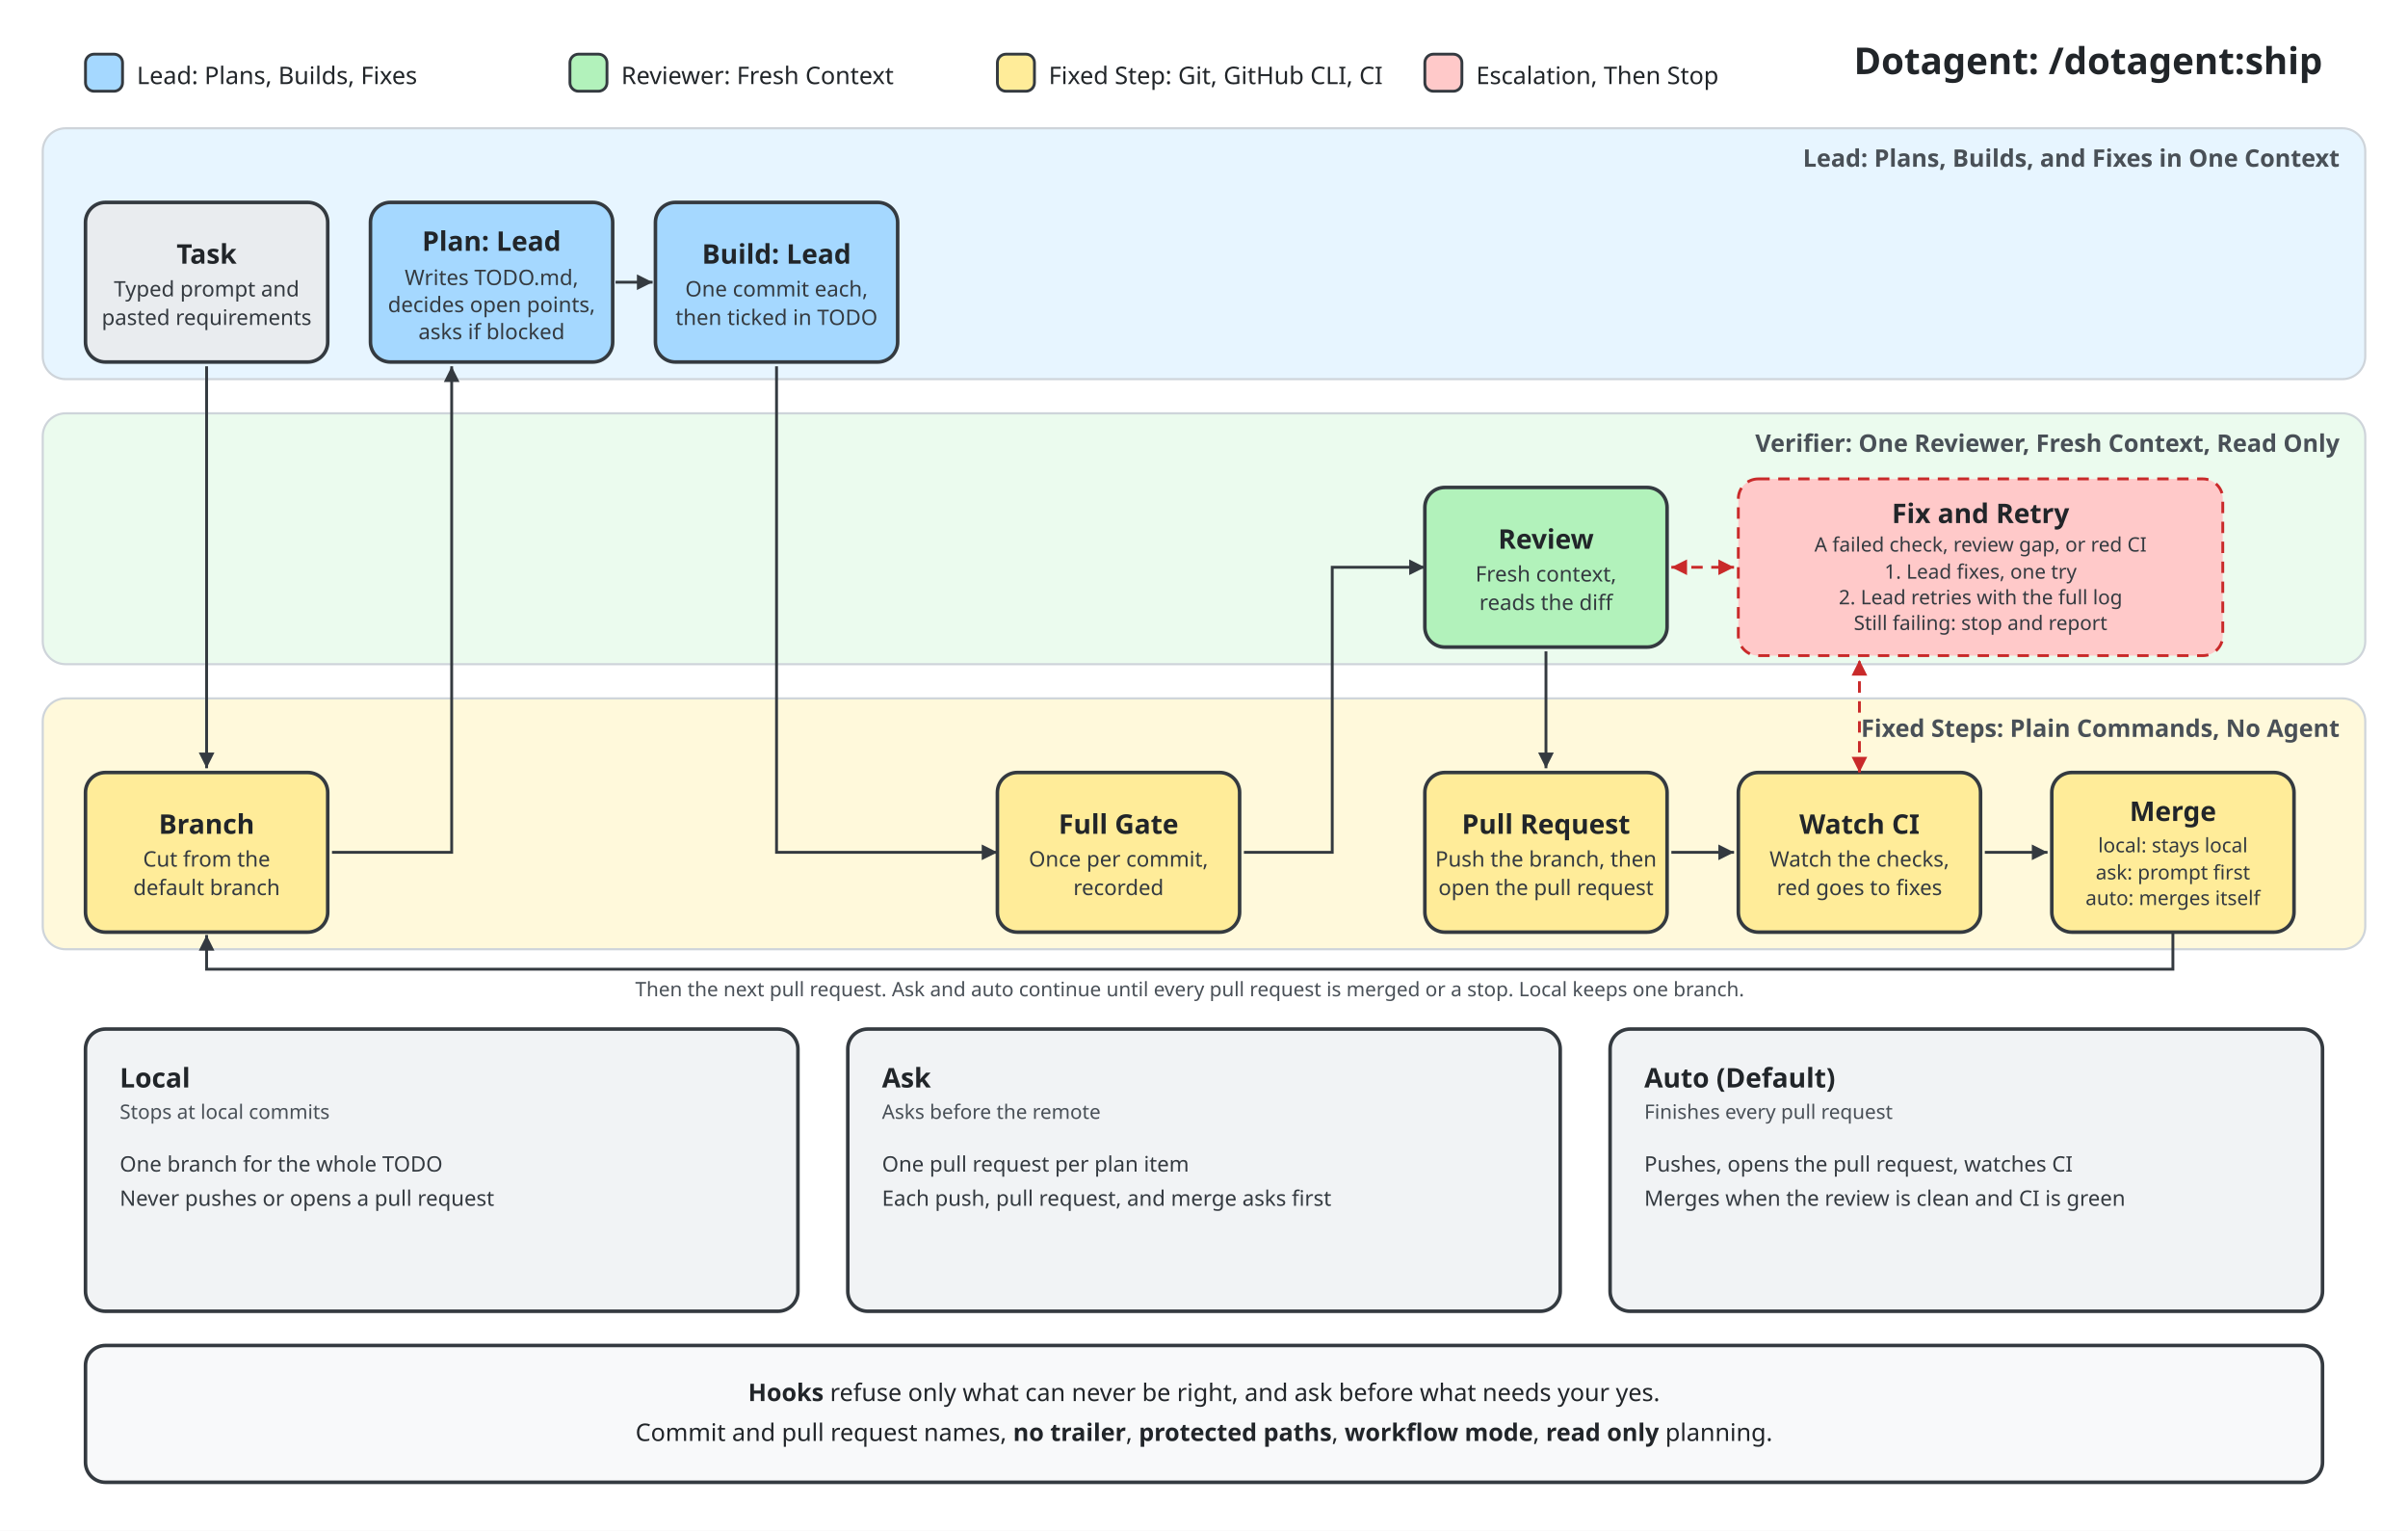
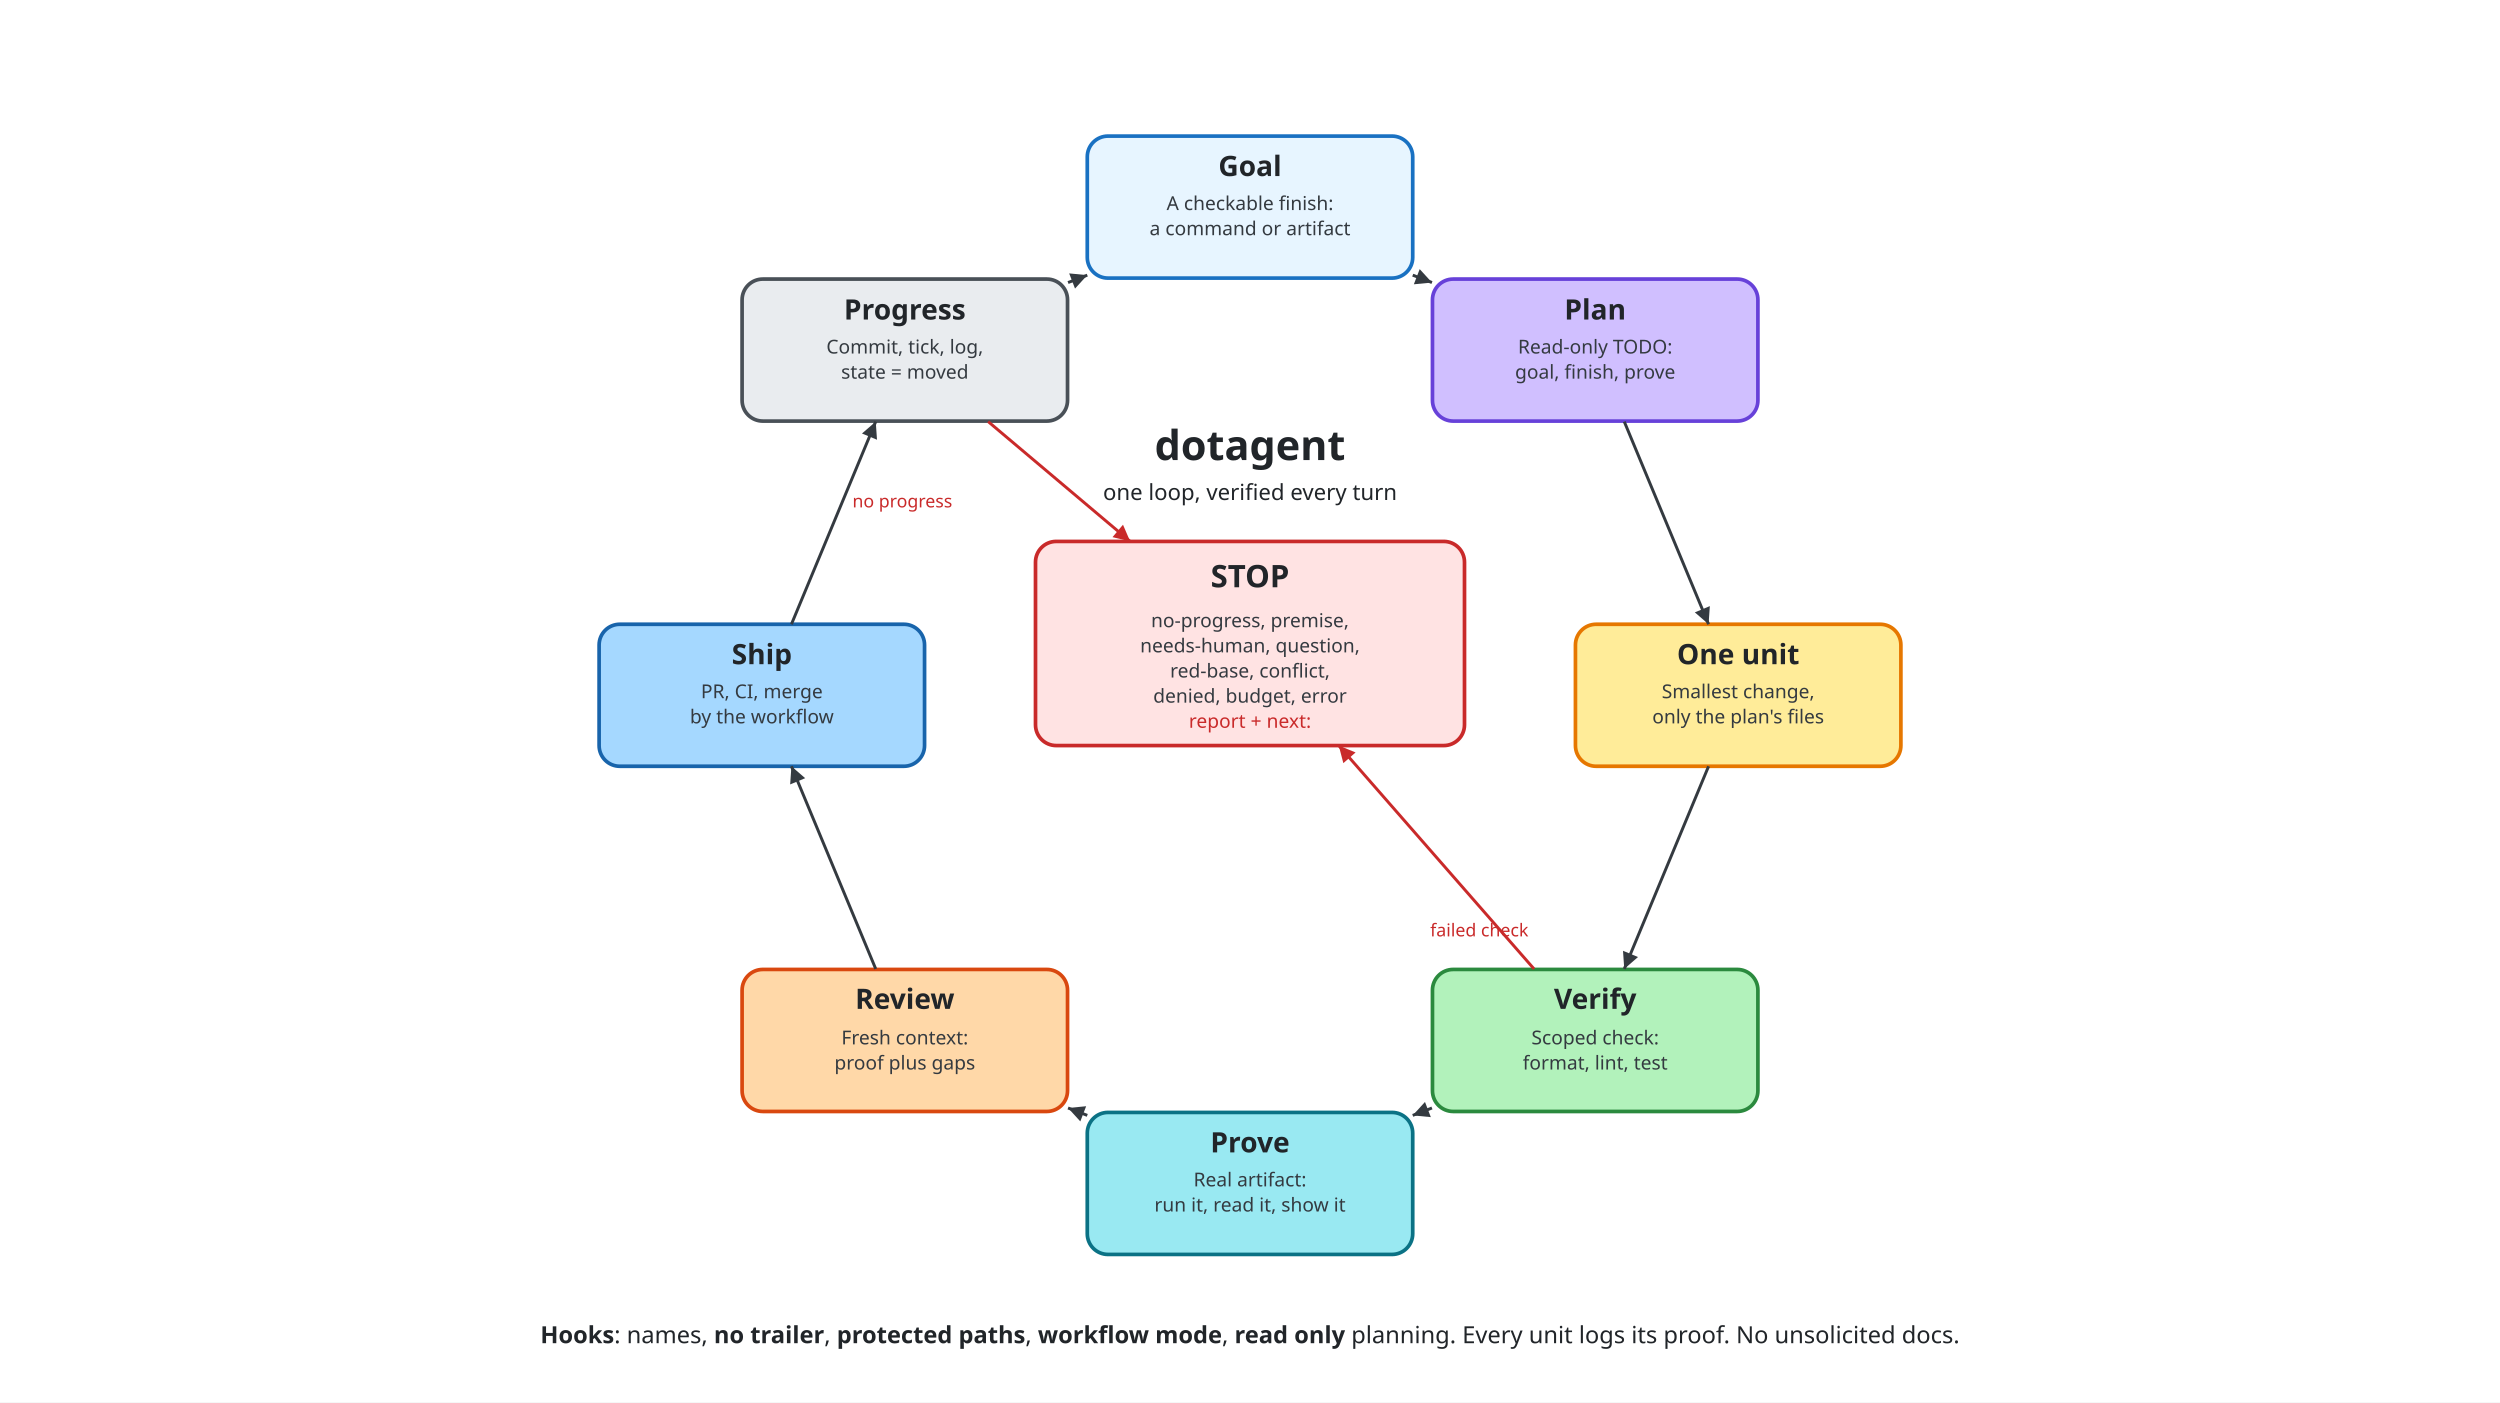
- <svg xmlns="http://www.w3.org/2000/svg" viewBox="0 0 1690 1074" width="1690" height="1074" font-family="sans-serif">
+ <svg xmlns="http://www.w3.org/2000/svg" viewBox="0 0 1690 948" width="1690" height="948" font-family="sans-serif">
  <defs>
    <marker id="a" viewBox="0 0 10 10" markerUnits="userSpaceOnUse" markerWidth="11" markerHeight="11" refX="10" refY="5" orient="auto-start-reverse">
      <path d="M0,0 L10,5 L0,10 z" fill="#343a40" />
    </marker>
    <marker id="r" viewBox="0 0 10 10" markerUnits="userSpaceOnUse" markerWidth="11" markerHeight="11" refX="10" refY="5" orient="auto-start-reverse">
      <path d="M0,0 L10,5 L0,10 z" fill="#c92a2a" />
    </marker>
  </defs>
-   <rect width="1690" height="1074" fill="#ffffff" />
-   <text x="1630" y="52" text-anchor="end" font-size="26" font-weight="700" fill="#212529">Dotagent: /dotagent:ship</text>
-   <rect x="60" y="38" width="26" height="26" rx="6" fill="#a5d8ff" stroke="#343a40" stroke-width="2" />
-   <text x="96" y="59" text-anchor="start" font-size="17" fill="#212529">Lead: Plans, Builds, Fixes</text>
-   <rect x="400" y="38" width="26" height="26" rx="6" fill="#b2f2bb" stroke="#343a40" stroke-width="2" />
-   <text x="436" y="59" text-anchor="start" font-size="17" fill="#212529">Reviewer: Fresh Context</text>
-   <rect x="700" y="38" width="26" height="26" rx="6" fill="#ffec99" stroke="#343a40" stroke-width="2" />
-   <text x="736" y="59" text-anchor="start" font-size="17" fill="#212529">Fixed Step: Git, GitHub CLI, CI</text>
-   <rect x="1000" y="38" width="26" height="26" rx="6" fill="#ffc9c9" stroke="#343a40" stroke-width="2" />
-   <text x="1036" y="59" text-anchor="start" font-size="17" fill="#212529">Escalation, Then Stop</text>
-   <rect x="30" y="90" width="1630" height="176" rx="16" fill="#e7f5ff" stroke="#ced4da" stroke-width="1.5" />
-   <text x="1642" y="117" text-anchor="end" font-size="17" font-weight="700" fill="#495057">Lead: Plans, Builds, and Fixes in One Context</text>
-   <rect x="30" y="290" width="1630" height="176" rx="16" fill="#ebfbee" stroke="#ced4da" stroke-width="1.5" />
-   <text x="1642" y="317" text-anchor="end" font-size="17" font-weight="700" fill="#495057">Verifier: One Reviewer, Fresh Context, Read Only</text>
-   <rect x="30" y="490" width="1630" height="176" rx="16" fill="#fff9db" stroke="#ced4da" stroke-width="1.5" />
-   <text x="1642" y="517" text-anchor="end" font-size="17" font-weight="700" fill="#495057">Fixed Steps: Plain Commands, No Agent</text>
-   <rect x="60" y="142" width="170" height="112" rx="14" fill="#e9ecef" stroke="#343a40" stroke-width="2.5" />
-   <text x="145" y="185" text-anchor="middle" font-size="19" font-weight="700" fill="#212529">Task</text>
-   <text x="145" y="208" text-anchor="middle" font-size="15" fill="#343a40">Typed prompt and</text>
-   <text x="145" y="228" text-anchor="middle" font-size="15" fill="#343a40">pasted requirements</text>
-   <rect x="260" y="142" width="170" height="112" rx="14" fill="#a5d8ff" stroke="#343a40" stroke-width="2.5" />
-   <text x="345" y="176" text-anchor="middle" font-size="19" font-weight="700" fill="#212529">Plan: Lead</text>
-   <text x="345" y="200" text-anchor="middle" font-size="15" fill="#343a40">Writes TODO.md,</text>
-   <text x="345" y="219" text-anchor="middle" font-size="15" fill="#343a40">decides open points,</text>
-   <text x="345" y="238" text-anchor="middle" font-size="15" fill="#343a40">asks if blocked</text>
-   <rect x="1000" y="342" width="170" height="112" rx="14" fill="#b2f2bb" stroke="#343a40" stroke-width="2.5" />
-   <text x="1085" y="385" text-anchor="middle" font-size="19" font-weight="700" fill="#212529">Review</text>
-   <text x="1085" y="408" text-anchor="middle" font-size="15" fill="#343a40">Fresh context,</text>
-   <text x="1085" y="428" text-anchor="middle" font-size="15" fill="#343a40">reads the diff</text>
-   <rect x="460" y="142" width="170" height="112" rx="14" fill="#a5d8ff" stroke="#343a40" stroke-width="2.5" />
-   <text x="545" y="185" text-anchor="middle" font-size="19" font-weight="700" fill="#212529">Build: Lead</text>
-   <text x="545" y="208" text-anchor="middle" font-size="15" fill="#343a40">One commit each,</text>
-   <text x="545" y="228" text-anchor="middle" font-size="15" fill="#343a40">then ticked in TODO</text>
-   <rect x="60" y="542" width="170" height="112" rx="14" fill="#ffec99" stroke="#343a40" stroke-width="2.5" />
-   <text x="145" y="585" text-anchor="middle" font-size="19" font-weight="700" fill="#212529">Branch</text>
-   <text x="145" y="608" text-anchor="middle" font-size="15" fill="#343a40">Cut from the</text>
-   <text x="145" y="628" text-anchor="middle" font-size="15" fill="#343a40">default branch</text>
-   <rect x="1000" y="542" width="170" height="112" rx="14" fill="#ffec99" stroke="#343a40" stroke-width="2.5" />
-   <text x="1085" y="585" text-anchor="middle" font-size="19" font-weight="700" fill="#212529">Pull Request</text>
-   <text x="1085" y="608" text-anchor="middle" font-size="15" fill="#343a40">Push the branch, then</text>
-   <text x="1085" y="628" text-anchor="middle" font-size="15" fill="#343a40">open the pull request</text>
-   <rect x="1220" y="542" width="170" height="112" rx="14" fill="#ffec99" stroke="#343a40" stroke-width="2.5" />
-   <text x="1305" y="585" text-anchor="middle" font-size="19" font-weight="700" fill="#212529">Watch CI</text>
-   <text x="1305" y="608" text-anchor="middle" font-size="15" fill="#343a40">Watch the checks,</text>
-   <text x="1305" y="628" text-anchor="middle" font-size="15" fill="#343a40">red goes to fixes</text>
-   <rect x="1440" y="542" width="170" height="112" rx="14" fill="#ffec99" stroke="#343a40" stroke-width="2.5" />
-   <text x="1525" y="576" text-anchor="middle" font-size="19" font-weight="700" fill="#212529">Merge</text>
-   <text x="1525" y="598" text-anchor="middle" font-size="14" fill="#343a40">local: stays local</text>
-   <text x="1525" y="617" text-anchor="middle" font-size="14" fill="#343a40">ask: prompt first</text>
-   <text x="1525" y="635" text-anchor="middle" font-size="14" fill="#343a40">auto: merges itself</text>
-   <polyline points="145,257 145,539" fill="none" stroke="#343a40" stroke-width="2" marker-end="url(#a)" />
-   <polyline points="233,598 317,598 317,257" fill="none" stroke="#343a40" stroke-width="2" marker-end="url(#a)" />
-   <polyline points="432,198 458,198" fill="none" stroke="#343a40" stroke-width="2" marker-end="url(#a)" />
-   <polyline points="545,257 545,598 700,598" fill="none" stroke="#343a40" stroke-width="2" marker-end="url(#a)" />
-   <polyline points="1085,457 1085,539" fill="none" stroke="#343a40" stroke-width="2" marker-end="url(#a)" />
-   <polyline points="1173,598 1217,598" fill="none" stroke="#343a40" stroke-width="2" marker-end="url(#a)" />
-   <polyline points="1393,598 1437,598" fill="none" stroke="#343a40" stroke-width="2" marker-end="url(#a)" />
-   <rect x="1220" y="336" width="340" height="124" rx="14" fill="#ffc9c9" stroke="#c92a2a" stroke-width="2" stroke-dasharray="8 6" />
-   <text x="1390" y="367" text-anchor="middle" font-size="19" font-weight="700" fill="#212529">Fix and Retry</text>
-   <text x="1390" y="387" text-anchor="middle" font-size="14" fill="#343a40">A failed check, review gap, or red CI</text>
-   <text x="1390" y="406" text-anchor="middle" font-size="14" fill="#343a40">1. Lead fixes, one try</text>
-   <text x="1390" y="424" text-anchor="middle" font-size="14" fill="#343a40">2. Lead retries with the full log</text>
-   <text x="1390" y="442" text-anchor="middle" font-size="14" fill="#343a40">Still failing: stop and report</text>
-   <rect x="60" y="944" width="1570" height="96" rx="14" fill="#f8f9fa" stroke="#343a40" stroke-width="2.5" />
-   <text x="845" y="983" text-anchor="middle" font-size="17" fill="#212529">
-     <tspan font-weight="700" fill="#212529">Hooks</tspan> refuse only what can never be right, and ask before what needs your yes.</text>
-   <text x="845" y="1011" text-anchor="middle" font-size="17" fill="#212529">Commit and pull request names, <tspan font-weight="700" fill="#212529">no trailer</tspan>, <tspan font-weight="700" fill="#212529">protected paths</tspan>, <tspan font-weight="700" fill="#212529">workflow mode</tspan>, <tspan font-weight="700" fill="#212529">read only</tspan> planning.</text>
-   <rect x="700" y="542" width="170" height="112" rx="14" fill="#ffec99" stroke="#343a40" stroke-width="2.5" />
-   <text x="785" y="585" text-anchor="middle" font-size="19" font-weight="700" fill="#212529">Full Gate</text>
-   <text x="785" y="608" text-anchor="middle" font-size="15" fill="#343a40">Once per commit,</text>
-   <text x="785" y="628" text-anchor="middle" font-size="15" fill="#343a40">recorded</text>
-   <polyline points="873,598 935,598 935,398 1000,398" fill="none" stroke="#343a40" stroke-width="2" marker-end="url(#a)" />
-   <polyline points="1173,398 1217,398" fill="none" stroke="#c92a2a" stroke-width="2" stroke-dasharray="8 6" marker-end="url(#r)" marker-start="url(#r)" />
-   <polyline points="1305,542 1305,463" fill="none" stroke="#c92a2a" stroke-width="2" stroke-dasharray="8 6" marker-end="url(#r)" marker-start="url(#r)" />
-   <polyline points="1525,654 1525,680 145,680 145,656" fill="none" stroke="#343a40" stroke-width="2" marker-end="url(#a)" />
-   <text x="835" y="699" text-anchor="middle" font-size="14" fill="#495057">Then the next pull request. Ask and auto continue until every pull request is merged or a stop. Local keeps one branch.</text>
-   <rect x="60" y="722" width="500" height="198" rx="14" fill="#f1f3f5" stroke="#343a40" stroke-width="2.5" />
-   <text x="84" y="763" text-anchor="start" font-size="19" font-weight="700" fill="#212529">Local</text>
-   <text x="84" y="785" text-anchor="start" font-size="14" fill="#495057">Stops at local commits</text>
-   <text x="84" y="822" text-anchor="start" font-size="15" fill="#343a40">One branch for the whole TODO</text>
-   <text x="84" y="846" text-anchor="start" font-size="15" fill="#343a40">Never pushes or opens a pull request</text>
-   <rect x="595" y="722" width="500" height="198" rx="14" fill="#f1f3f5" stroke="#343a40" stroke-width="2.5" />
-   <text x="619" y="763" text-anchor="start" font-size="19" font-weight="700" fill="#212529">Ask</text>
-   <text x="619" y="785" text-anchor="start" font-size="14" fill="#495057">Asks before the remote</text>
-   <text x="619" y="822" text-anchor="start" font-size="15" fill="#343a40">One pull request per plan item</text>
-   <text x="619" y="846" text-anchor="start" font-size="15" fill="#343a40">Each push, pull request, and merge asks first</text>
-   <rect x="1130" y="722" width="500" height="198" rx="14" fill="#f1f3f5" stroke="#343a40" stroke-width="2.5" />
-   <text x="1154" y="763" text-anchor="start" font-size="19" font-weight="700" fill="#212529">Auto (Default)</text>
-   <text x="1154" y="785" text-anchor="start" font-size="14" fill="#495057">Finishes every pull request</text>
-   <text x="1154" y="822" text-anchor="start" font-size="15" fill="#343a40">Pushes, opens the pull request, watches CI</text>
-   <text x="1154" y="846" text-anchor="start" font-size="15" fill="#343a40">Merges when the review is clean and CI is green</text>
+   <rect width="1690" height="948" fill="#ffffff" />
+   <rect x="735" y="92" width="220" height="96" rx="14" fill="#e7f5ff" stroke="#1971c2" stroke-width="2.5" />
+   <text x="845" y="119" text-anchor="middle" font-size="19" font-weight="700" fill="#212529">Goal</text>
+   <text x="845" y="142" text-anchor="middle" font-size="13" fill="#343a40">A checkable finish:</text>
+   <text x="845" y="159" text-anchor="middle" font-size="13" fill="#343a40">a command or artifact</text>
+   <rect x="968.345" y="188.655" width="220" height="96" rx="14" fill="#d0bfff" stroke="#6741d9" stroke-width="2.5" />
+   <text x="1078.35" y="216" text-anchor="middle" font-size="19" font-weight="700" fill="#212529">Plan</text>
+   <text x="1078.35" y="239" text-anchor="middle" font-size="13" fill="#343a40">Read-only TODO:</text>
+   <text x="1078.35" y="256" text-anchor="middle" font-size="13" fill="#343a40">goal, finish, prove</text>
+   <rect x="1065" y="422" width="220" height="96" rx="14" fill="#ffec99" stroke="#e67700" stroke-width="2.5" />
+   <text x="1175" y="449" text-anchor="middle" font-size="19" font-weight="700" fill="#212529">One unit</text>
+   <text x="1175" y="472" text-anchor="middle" font-size="13" fill="#343a40">Smallest change,</text>
+   <text x="1175" y="489" text-anchor="middle" font-size="13" fill="#343a40">only the plan's files</text>
+   <rect x="968.345" y="655.345" width="220" height="96" rx="14" fill="#b2f2bb" stroke="#2b8a3e" stroke-width="2.5" />
+   <text x="1078.35" y="682" text-anchor="middle" font-size="19" font-weight="700" fill="#212529">Verify</text>
+   <text x="1078.35" y="706" text-anchor="middle" font-size="13" fill="#343a40">Scoped check:</text>
+   <text x="1078.35" y="723" text-anchor="middle" font-size="13" fill="#343a40">format, lint, test</text>
+   <rect x="735" y="752" width="220" height="96" rx="14" fill="#99e9f2" stroke="#0b7285" stroke-width="2.5" />
+   <text x="845" y="779" text-anchor="middle" font-size="19" font-weight="700" fill="#212529">Prove</text>
+   <text x="845" y="802" text-anchor="middle" font-size="13" fill="#343a40">Real artifact:</text>
+   <text x="845" y="819" text-anchor="middle" font-size="13" fill="#343a40">run it, read it, show it</text>
+   <rect x="501.655" y="655.345" width="220" height="96" rx="14" fill="#ffd8a8" stroke="#d9480f" stroke-width="2.5" />
+   <text x="611.655" y="682" text-anchor="middle" font-size="19" font-weight="700" fill="#212529">Review</text>
+   <text x="611.655" y="706" text-anchor="middle" font-size="13" fill="#343a40">Fresh context:</text>
+   <text x="611.655" y="723" text-anchor="middle" font-size="13" fill="#343a40">proof plus gaps</text>
+   <rect x="405" y="422" width="220" height="96" rx="14" fill="#a5d8ff" stroke="#1864ab" stroke-width="2.5" />
+   <text x="515" y="449" text-anchor="middle" font-size="19" font-weight="700" fill="#212529">Ship</text>
+   <text x="515" y="472" text-anchor="middle" font-size="13" fill="#343a40">PR, CI, merge</text>
+   <text x="515" y="489" text-anchor="middle" font-size="13" fill="#343a40">by the workflow</text>
+   <rect x="501.655" y="188.655" width="220" height="96" rx="14" fill="#e9ecef" stroke="#495057" stroke-width="2.5" />
+   <text x="611.655" y="216" text-anchor="middle" font-size="19" font-weight="700" fill="#212529">Progress</text>
+   <text x="611.655" y="239" text-anchor="middle" font-size="13" fill="#343a40">Commit, tick, log,</text>
+   <text x="611.655" y="256" text-anchor="middle" font-size="13" fill="#343a40">state = moved</text>
+   <polyline points="955,186 968,191" fill="none" stroke="#343a40" stroke-width="2" marker-end="url(#a)" />
+   <polyline points="1098,285 1155,422" fill="none" stroke="#343a40" stroke-width="2" marker-end="url(#a)" />
+   <polyline points="1155,518 1098,655" fill="none" stroke="#343a40" stroke-width="2" marker-end="url(#a)" />
+   <polyline points="968,749 955,754" fill="none" stroke="#343a40" stroke-width="2" marker-end="url(#a)" />
+   <polyline points="735,754 722,749" fill="none" stroke="#343a40" stroke-width="2" marker-end="url(#a)" />
+   <polyline points="592,655 535,518" fill="none" stroke="#343a40" stroke-width="2" marker-end="url(#a)" />
+   <polyline points="535,422 592,285" fill="none" stroke="#343a40" stroke-width="2" marker-end="url(#a)" />
+   <polyline points="722,191 735,186" fill="none" stroke="#343a40" stroke-width="2" marker-end="url(#a)" />
+   <text x="845" y="311" text-anchor="middle" font-size="28" font-weight="700" fill="#212529">dotagent</text>
+   <text x="845" y="338" text-anchor="middle" font-size="15" fill="#212529">one loop, verified every turn</text>
+   <rect x="700" y="366" width="290" height="138" rx="14" fill="#ffe3e3" stroke="#c92a2a" stroke-width="2.5" />
+   <text x="845" y="397" text-anchor="middle" font-size="21" font-weight="700" fill="#212529">STOP</text>
+   <text x="845" y="424" text-anchor="middle" font-size="13" fill="#343a40">no-progress, premise,</text>
+   <text x="845" y="441" text-anchor="middle" font-size="13" fill="#343a40">needs-human, question,</text>
+   <text x="845" y="458" text-anchor="middle" font-size="13" fill="#343a40">red-base, conflict,</text>
+   <text x="845" y="475" text-anchor="middle" font-size="13" fill="#343a40">denied, budget, error</text>
+   <text x="845" y="492" text-anchor="middle" font-size="13" fill="#c92a2a">report + next:</text>
+   <polyline points="1037,655 905,504" fill="none" stroke="#c92a2a" stroke-width="2" marker-end="url(#r)" />
+   <text x="1000" y="633" text-anchor="middle" font-size="12" fill="#c92a2a">failed check</text>
+   <polyline points="668,285 764,366" fill="none" stroke="#c92a2a" stroke-width="2" marker-end="url(#r)" />
+   <text x="610" y="343" text-anchor="middle" font-size="12" fill="#c92a2a">no progress</text>
+   <text x="845" y="908" text-anchor="middle" font-size="16" fill="#212529">
+     <tspan font-weight="700" fill="#212529">Hooks</tspan>: names, <tspan font-weight="700" fill="#212529">no trailer</tspan>, <tspan font-weight="700" fill="#212529">protected paths</tspan>, <tspan font-weight="700" fill="#212529">workflow mode</tspan>, <tspan font-weight="700" fill="#212529">read only</tspan> planning. Every unit logs its proof. No unsolicited docs.</text>
</svg>
